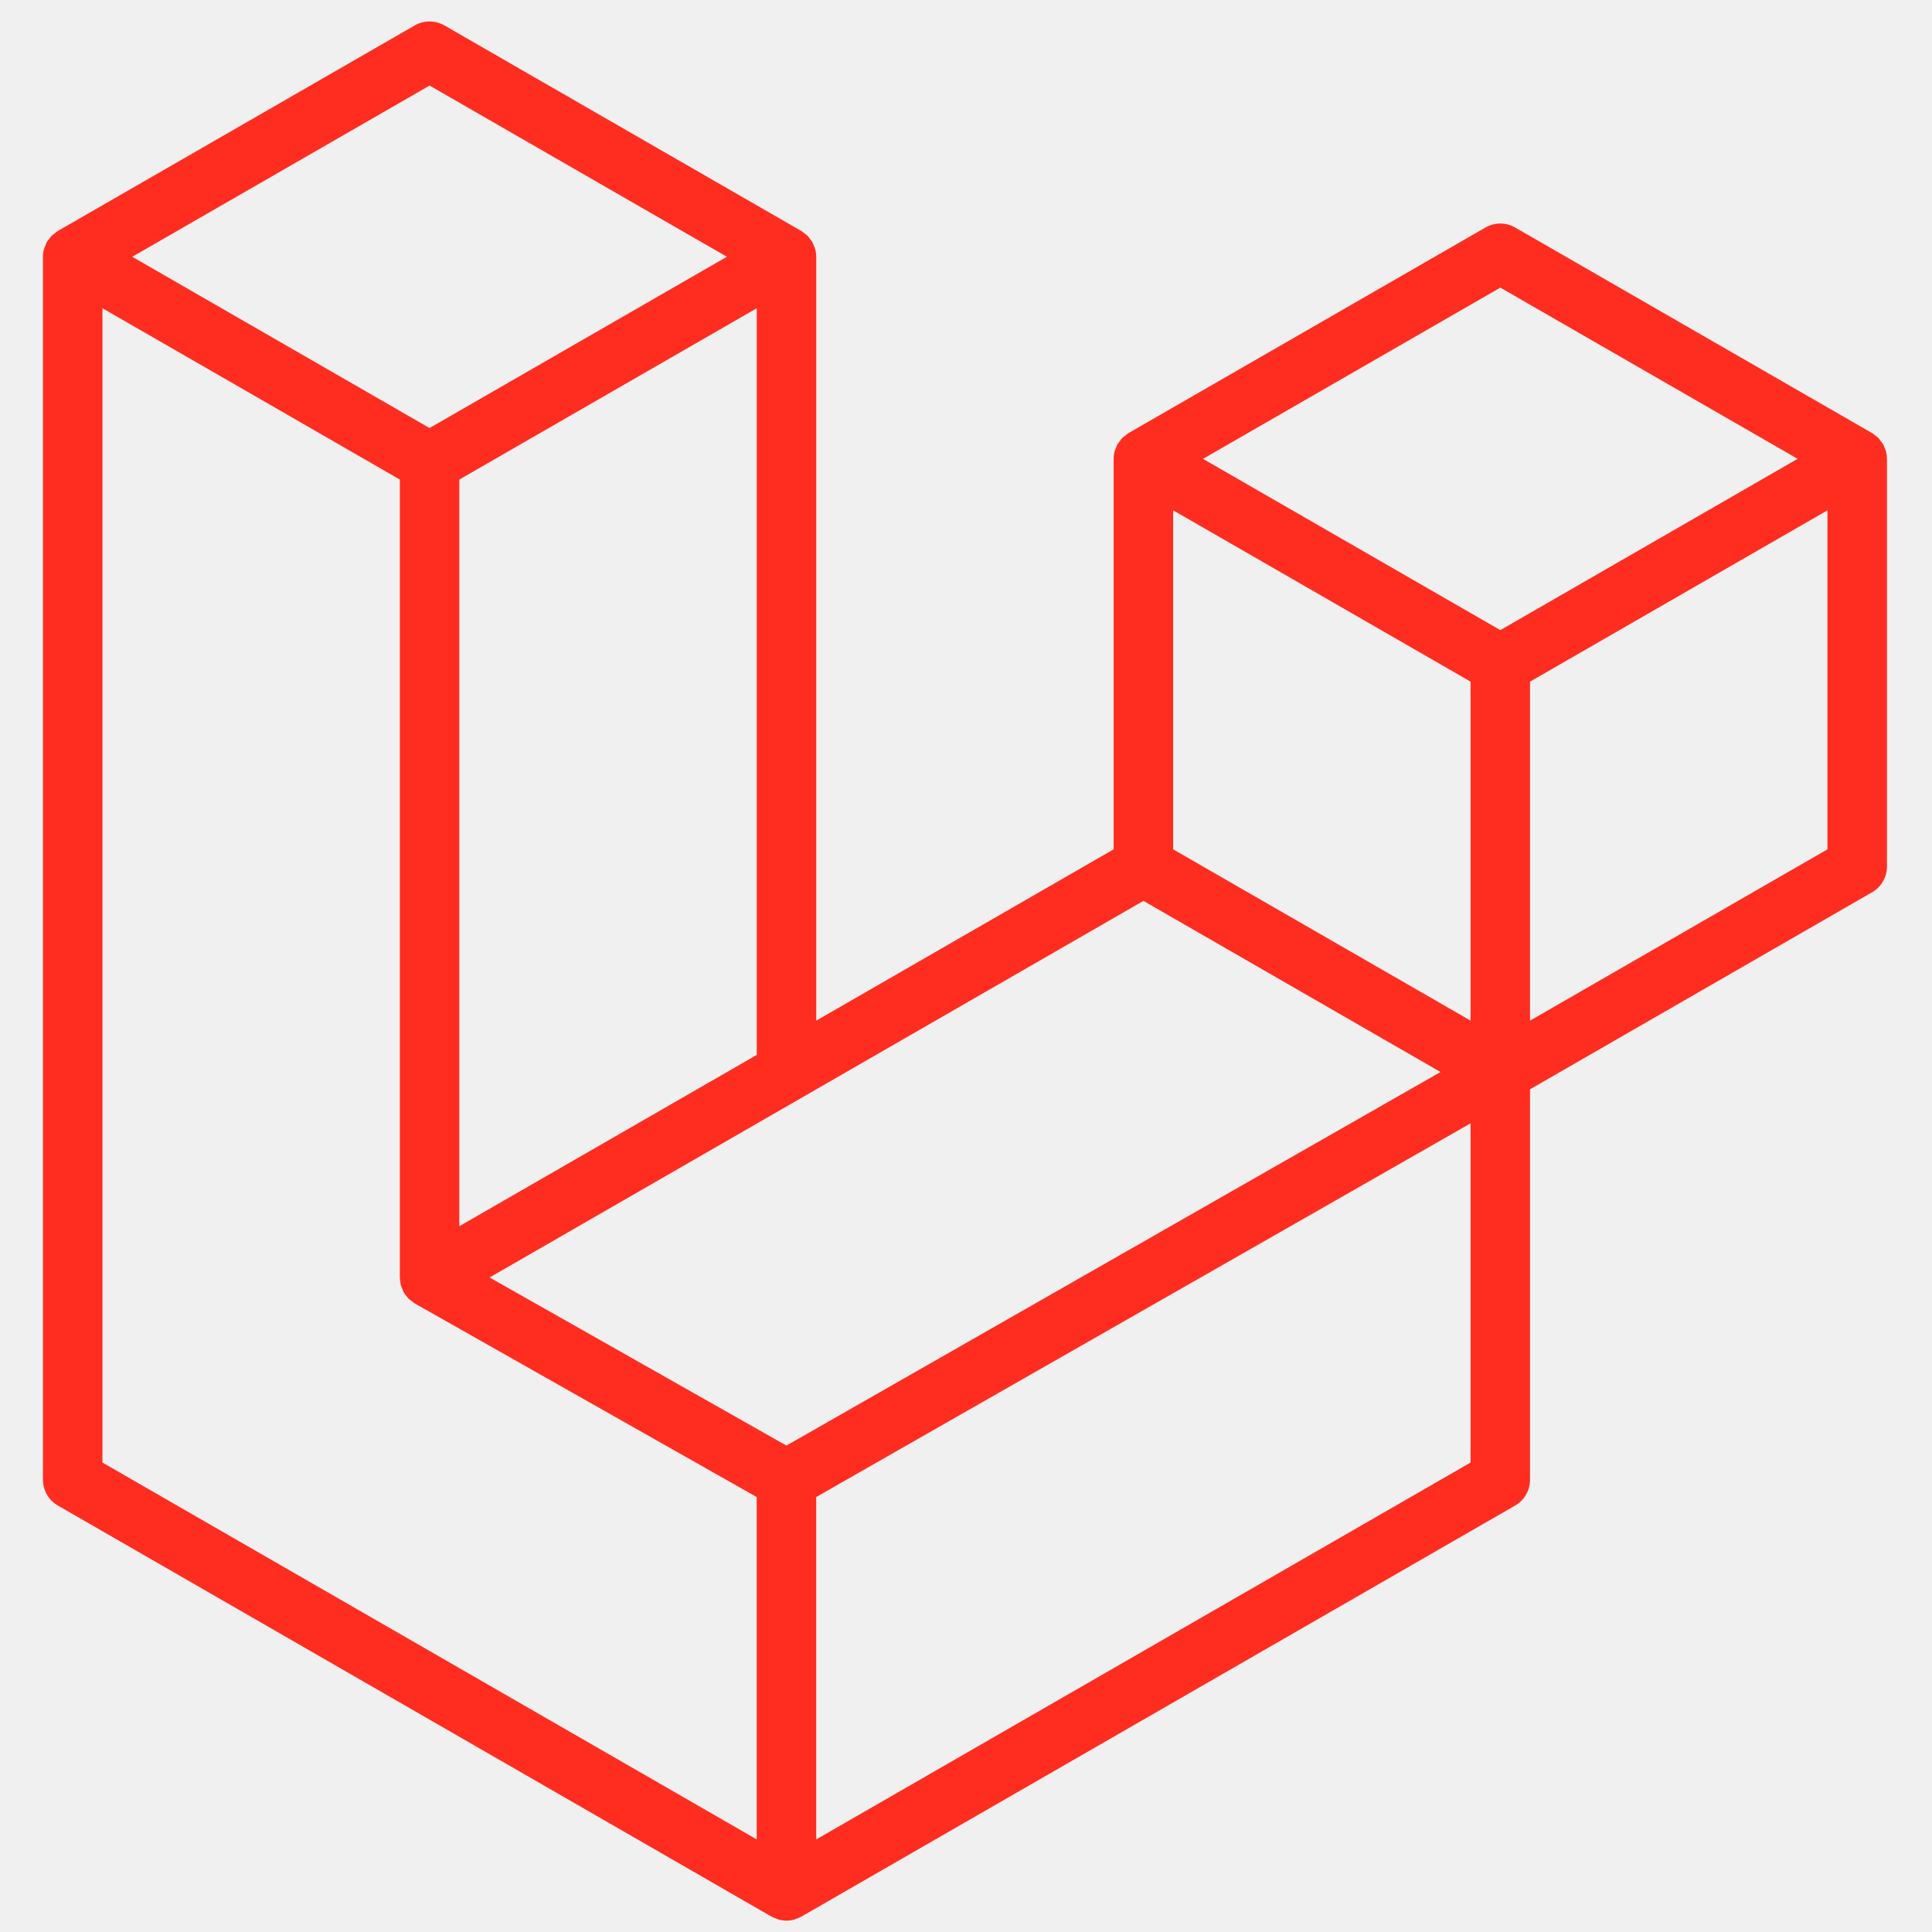
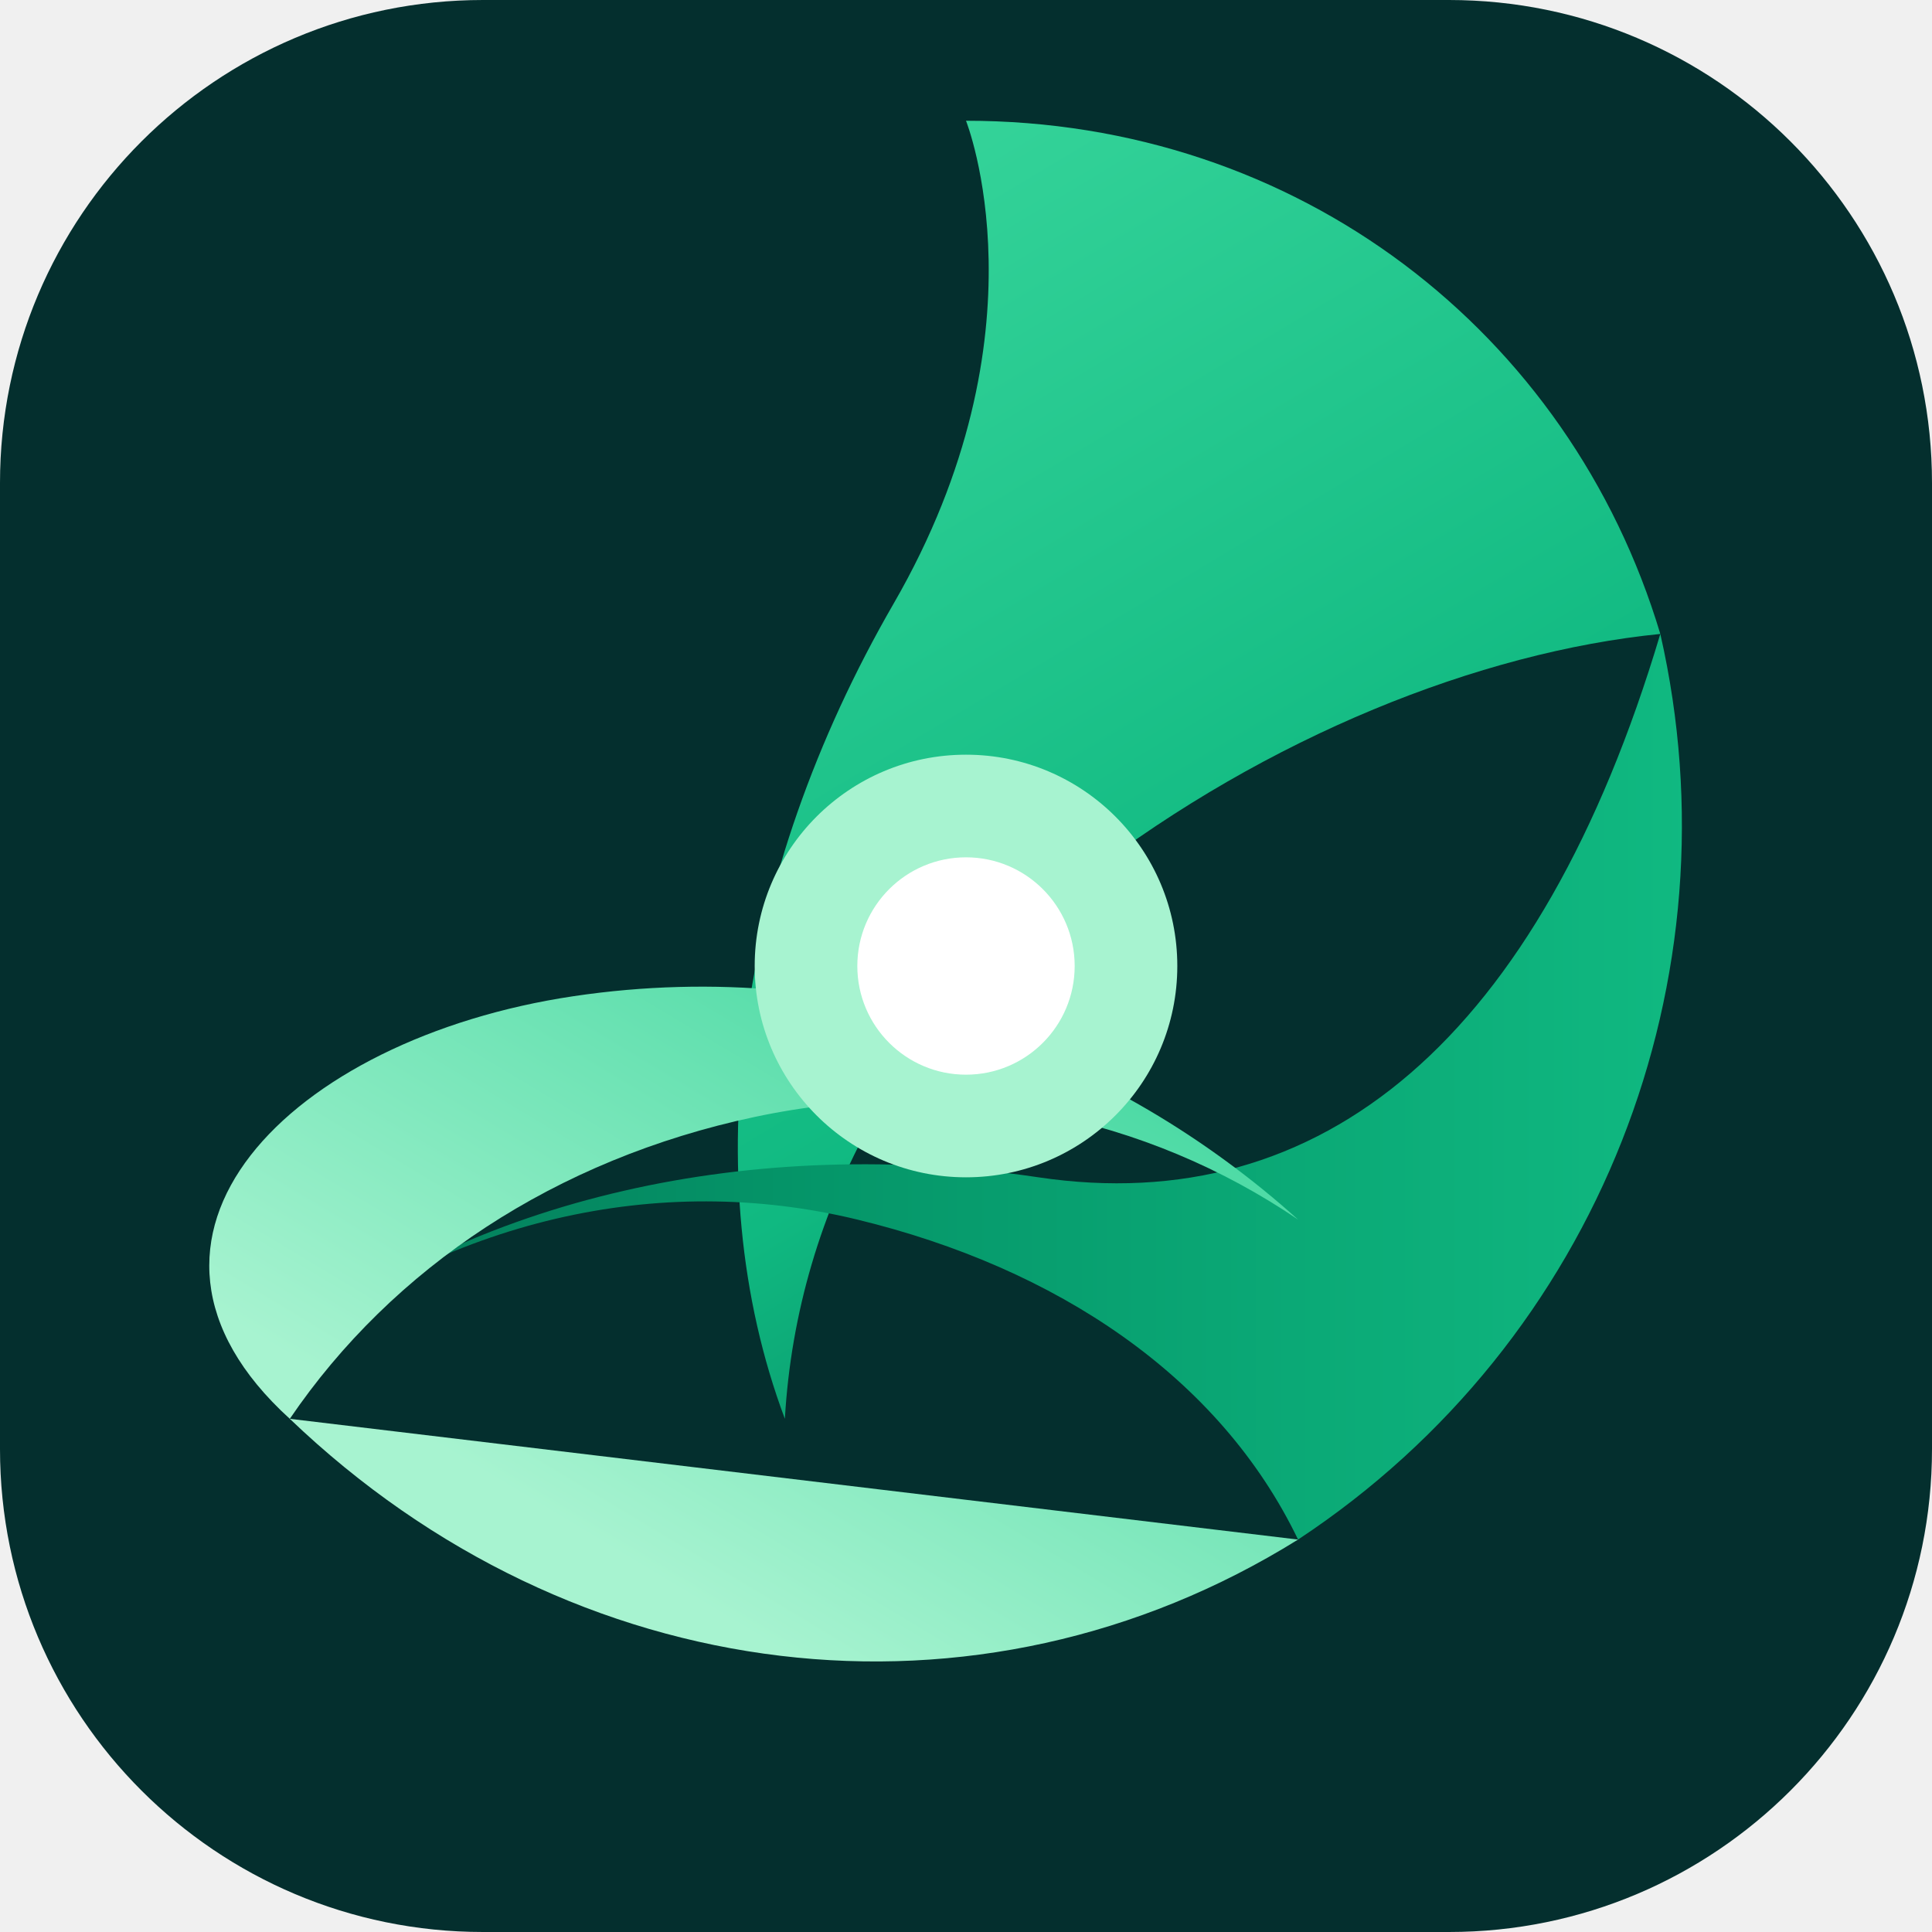
- <svg xmlns="http://www.w3.org/2000/svg" width="166" height="166" viewBox="0 0 166 166" fill="none">
-   <path fill-rule="evenodd" clip-rule="evenodd" d="M162.041 38.759C162.099 38.977 162.129 39.201 162.13 39.426V74.452C162.13 74.902 162.011 75.344 161.786 75.733C161.561 76.122 161.237 76.444 160.847 76.668L131.462 93.594V127.141C131.462 128.054 130.977 128.897 130.186 129.357L68.847 164.683C68.707 164.763 68.554 164.814 68.401 164.868C68.343 164.887 68.289 164.922 68.228 164.938C67.8 165.051 67.349 165.051 66.92 164.938C66.85 164.919 66.786 164.881 66.719 164.855C66.579 164.804 66.432 164.76 66.298 164.683L4.972 129.357C4.583 129.133 4.259 128.81 4.034 128.421C3.808 128.032 3.69 127.591 3.689 127.141L3.689 22.063C3.689 21.834 3.721 21.61 3.779 21.393C3.798 21.32 3.843 21.253 3.868 21.179C3.916 21.045 3.961 20.908 4.031 20.783C4.079 20.7 4.149 20.633 4.206 20.557C4.28 20.454 4.347 20.349 4.433 20.26C4.506 20.186 4.602 20.132 4.685 20.068C4.778 19.992 4.861 19.909 4.966 19.848L35.633 2.185C36.022 1.961 36.462 1.844 36.91 1.844C37.358 1.844 37.798 1.961 38.186 2.185L68.851 19.848H68.857C68.959 19.912 69.045 19.992 69.138 20.065C69.221 20.129 69.313 20.186 69.387 20.257C69.476 20.349 69.54 20.454 69.616 20.557C69.671 20.633 69.744 20.7 69.789 20.783C69.862 20.911 69.904 21.045 69.955 21.179C69.98 21.253 70.025 21.32 70.044 21.396C70.103 21.614 70.133 21.838 70.133 22.063V87.694L95.686 72.974V39.423C95.686 39.2 95.718 38.973 95.775 38.759C95.798 38.683 95.839 38.615 95.865 38.542C95.916 38.408 95.96 38.271 96.031 38.146C96.079 38.063 96.149 37.996 96.203 37.92C96.279 37.818 96.343 37.712 96.433 37.623C96.506 37.549 96.599 37.495 96.681 37.431C96.777 37.355 96.86 37.272 96.962 37.211L127.633 19.548C128.021 19.324 128.461 19.206 128.91 19.206C129.358 19.206 129.798 19.324 130.186 19.548L160.85 37.211C160.959 37.275 161.042 37.355 161.137 37.428C161.217 37.492 161.31 37.549 161.383 37.62C161.473 37.712 161.536 37.818 161.613 37.92C161.67 37.996 161.741 38.063 161.785 38.146C161.859 38.271 161.9 38.408 161.951 38.542C161.98 38.615 162.021 38.683 162.041 38.759ZM157.018 72.974V43.848L146.287 50.028L131.462 58.568V87.694L157.021 72.974H157.018ZM126.354 125.663V96.518L111.771 104.85L70.13 128.626V158.046L126.354 125.663ZM8.801 26.485V125.663L65.018 158.043V128.629L35.649 112L35.64 111.994L35.627 111.988C35.528 111.93 35.445 111.847 35.353 111.777C35.273 111.713 35.18 111.662 35.11 111.592L35.104 111.582C35.021 111.502 34.963 111.403 34.893 111.314C34.829 111.228 34.753 111.154 34.702 111.065L34.699 111.055C34.641 110.96 34.606 110.845 34.565 110.736C34.523 110.64 34.469 110.551 34.443 110.449C34.411 110.328 34.405 110.197 34.392 110.072C34.379 109.976 34.354 109.881 34.354 109.785V109.778V41.205L19.532 32.662L8.801 26.485ZM36.913 7.35L11.364 22.063L36.907 36.777L62.453 22.06L36.907 7.35H36.913ZM50.2 99.174L65.022 90.637V26.485L54.291 32.665L39.466 41.205V105.357L50.2 99.174ZM128.91 24.713L103.363 39.426L128.91 54.14L154.453 39.423L128.91 24.713ZM126.354 58.568L111.529 50.028L100.798 43.848V72.974L115.619 81.511L126.354 87.694V58.568ZM67.571 124.205L105.042 102.803L123.772 92.109L98.245 77.405L68.854 94.334L42.066 109.762L67.571 124.205Z" fill="#FF2D20" />
+ <svg xmlns="http://www.w3.org/2000/svg" width="32" height="32" viewBox="0 0 32 32" fill="none">
+   <rect width="32" height="32" rx="8" fill="#042f2e" />
+   <defs>
+     <linearGradient id="favVortex1" x1="16" y1="2" x2="28" y2="22" gradientUnits="userSpaceOnUse">
+       <stop offset="0%" stop-color="#34d399" />
+       <stop offset="60%" stop-color="#10b981" />
+       <stop offset="100%" stop-color="#047857" />
+     </linearGradient>
+     <linearGradient id="favVortex2" x1="28" y1="22" x2="4" y2="22" gradientUnits="userSpaceOnUse">
+       <stop offset="0%" stop-color="#10b981" />
+       <stop offset="60%" stop-color="#059669" />
+       <stop offset="100%" stop-color="#047857" />
+     </linearGradient>
+     <linearGradient id="favVortex3" x1="4" y1="22" x2="16" y2="2" gradientUnits="userSpaceOnUse">
+       <stop offset="0%" stop-color="#a7f3d0" />
+       <stop offset="60%" stop-color="#34d399" />
+       <stop offset="100%" stop-color="#059669" />
+     </linearGradient>
+   </defs>
+ 
+     {/* Ribbon Blade 1 */}
+     <path d="M16 2C21.5 2 26 5.5 27.5 10.5C24.5 10.8 21 12.2 18 14.5C15 16.8 13.2 20 13 23.5C11.5 19.5 12.2 14.5 14.8 10C17.4 5.5 16 2 16 2Z" fill="url(#favVortex1)" />
+ 
+     {/* Ribbon Blade 2 */}
+     <path d="M27.5 10.5C28.8 16.2 26.5 22.2 21.5 25.5C20.2 22.8 17.5 21 14.2 20.2C10.9 19.4 7.4 20.2 4.5 22.5C7.8 19.8 12.5 18.8 17.2 19.5C21.9 20.2 25.5 17.2 27.5 10.5Z" fill="url(#favVortex2)" />
+ 
+     {/* Ribbon Blade 3 */}
+     <path d="M21.5 25.5C16.2 28.8 9.5 28 4.8 23.5C6.5 21 9.2 19.2 12.5 18.5C15.8 17.8 19 18.5 21.5 20.2C18.5 17.5 14.2 15.8 9.5 16.5C4.8 17.2 1.5 20.5 4.8 23.5Z" fill="url(#favVortex3)" />
+ 
+     {/* Core AI Node */}
+     <circle cx="16" cy="16" r="3.5" fill="#a7f3d0" />
+   <circle cx="16" cy="16" r="1.8" fill="#ffffff" />
</svg>
